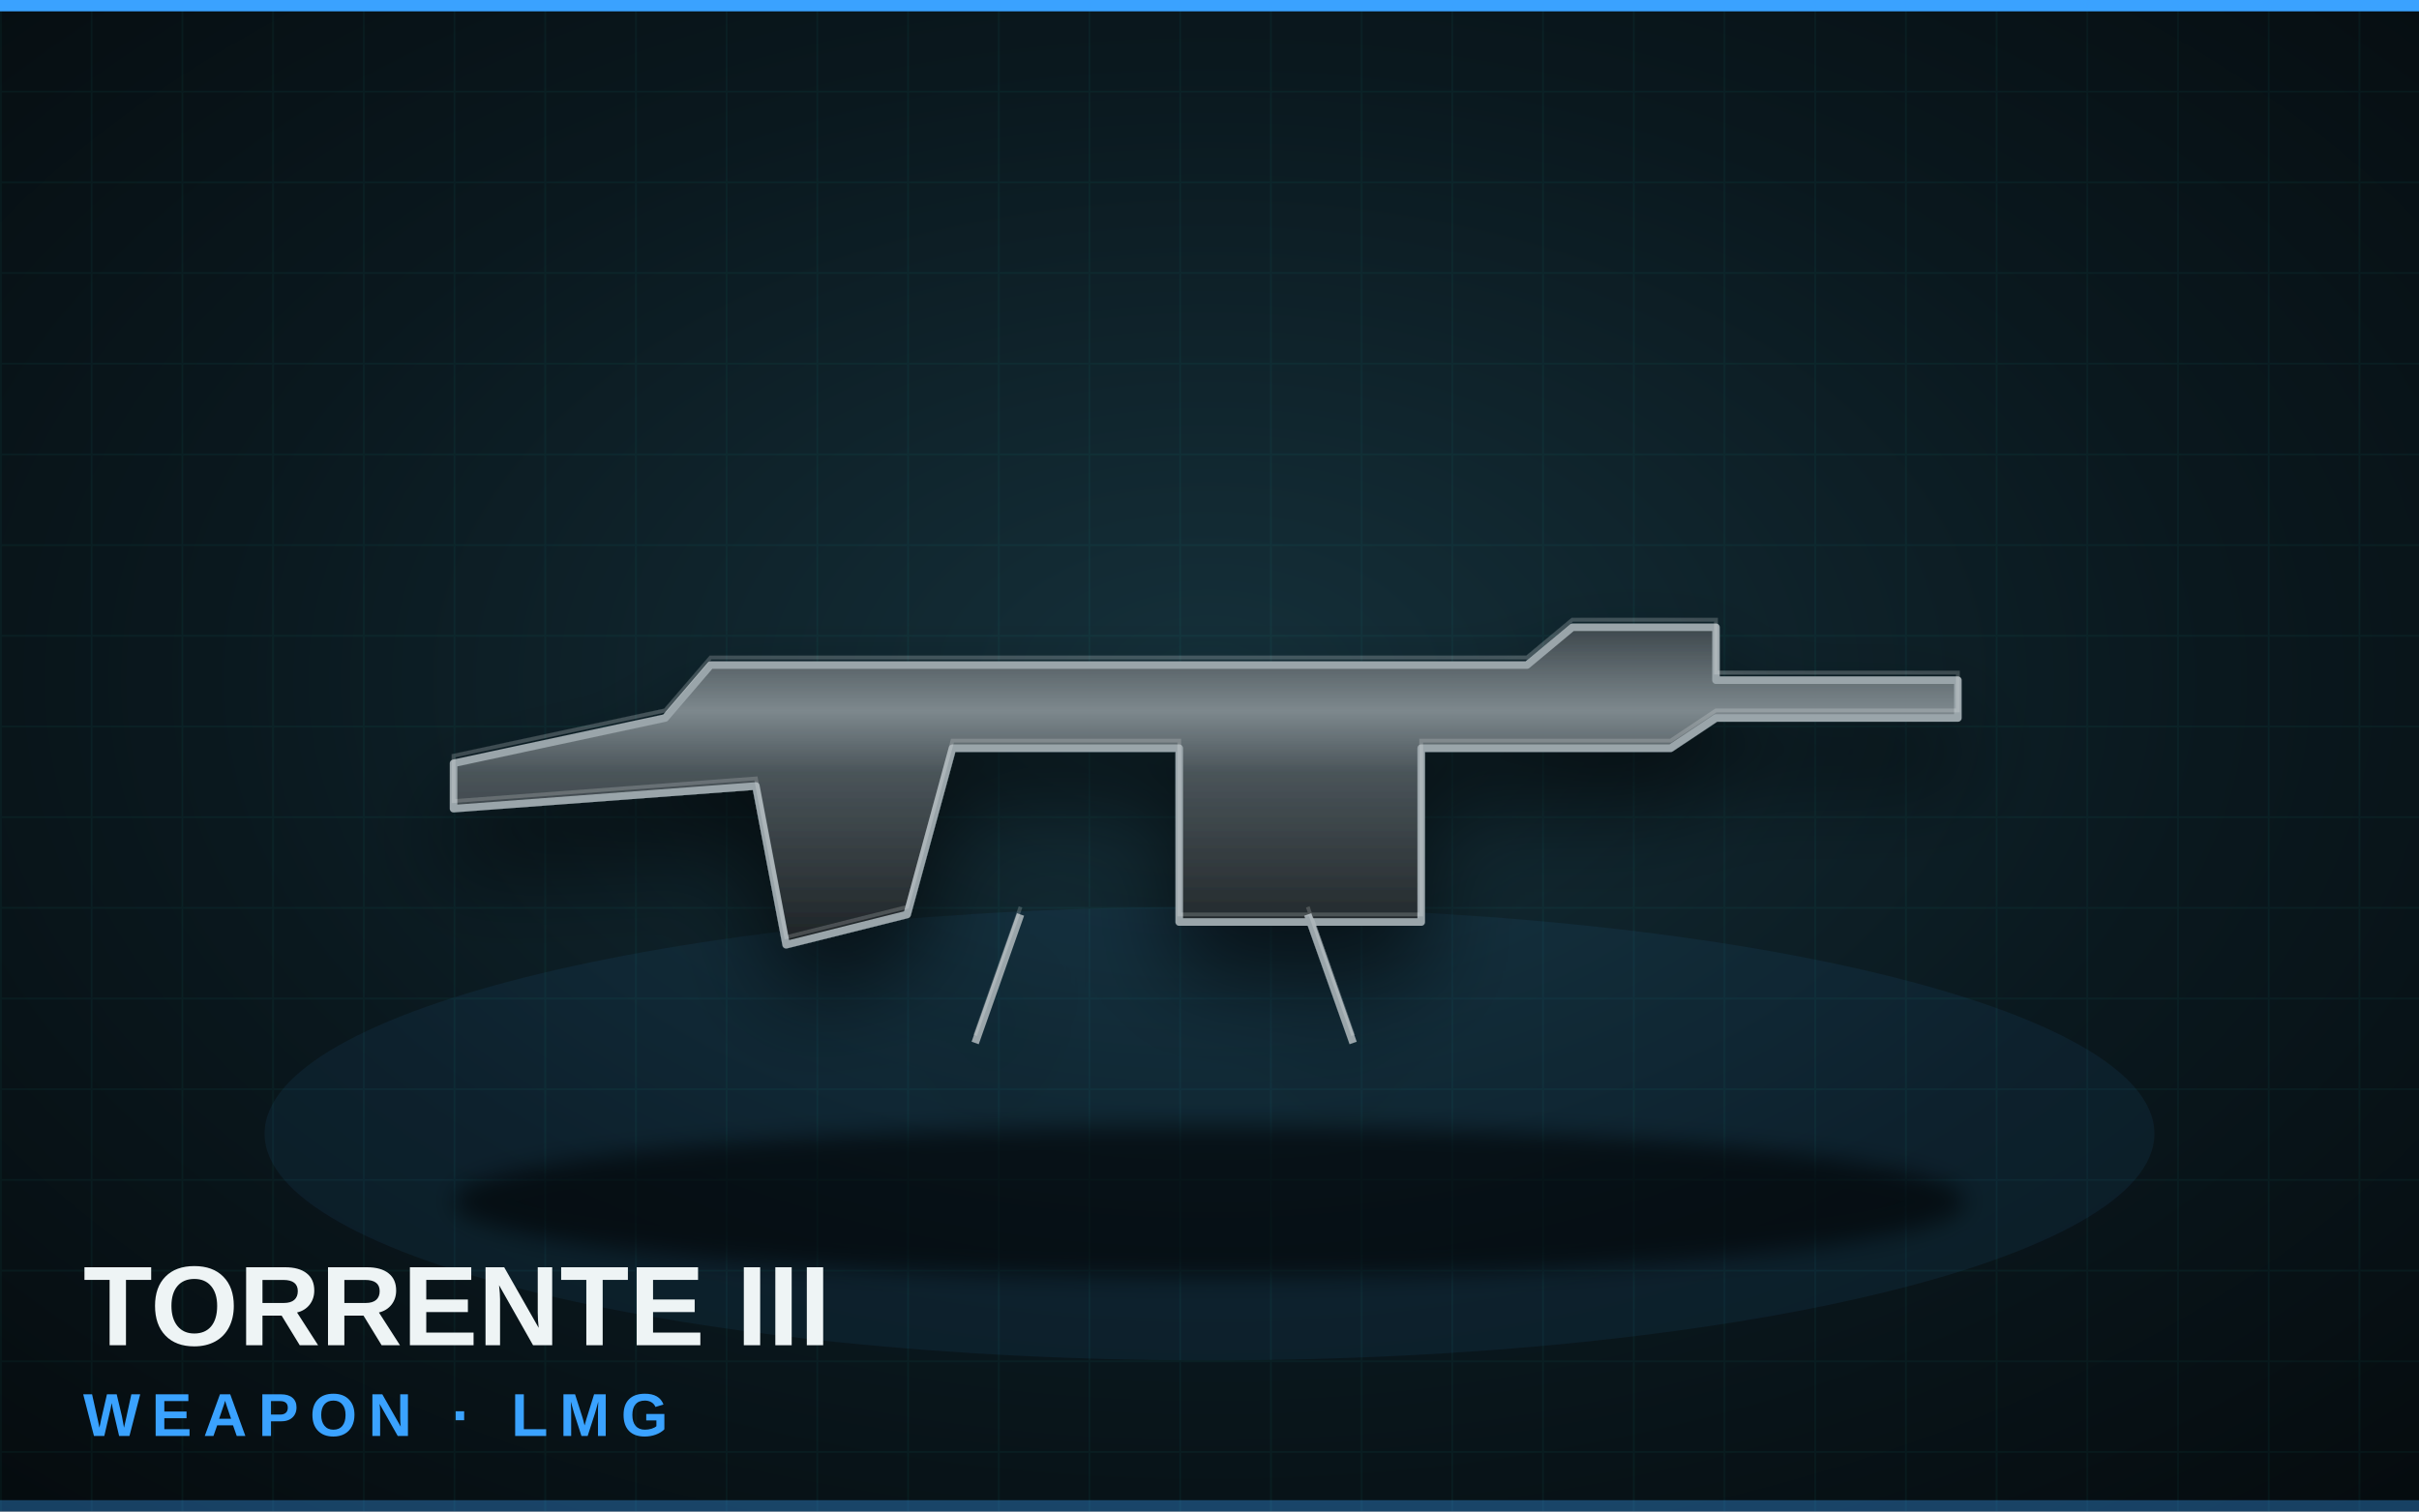
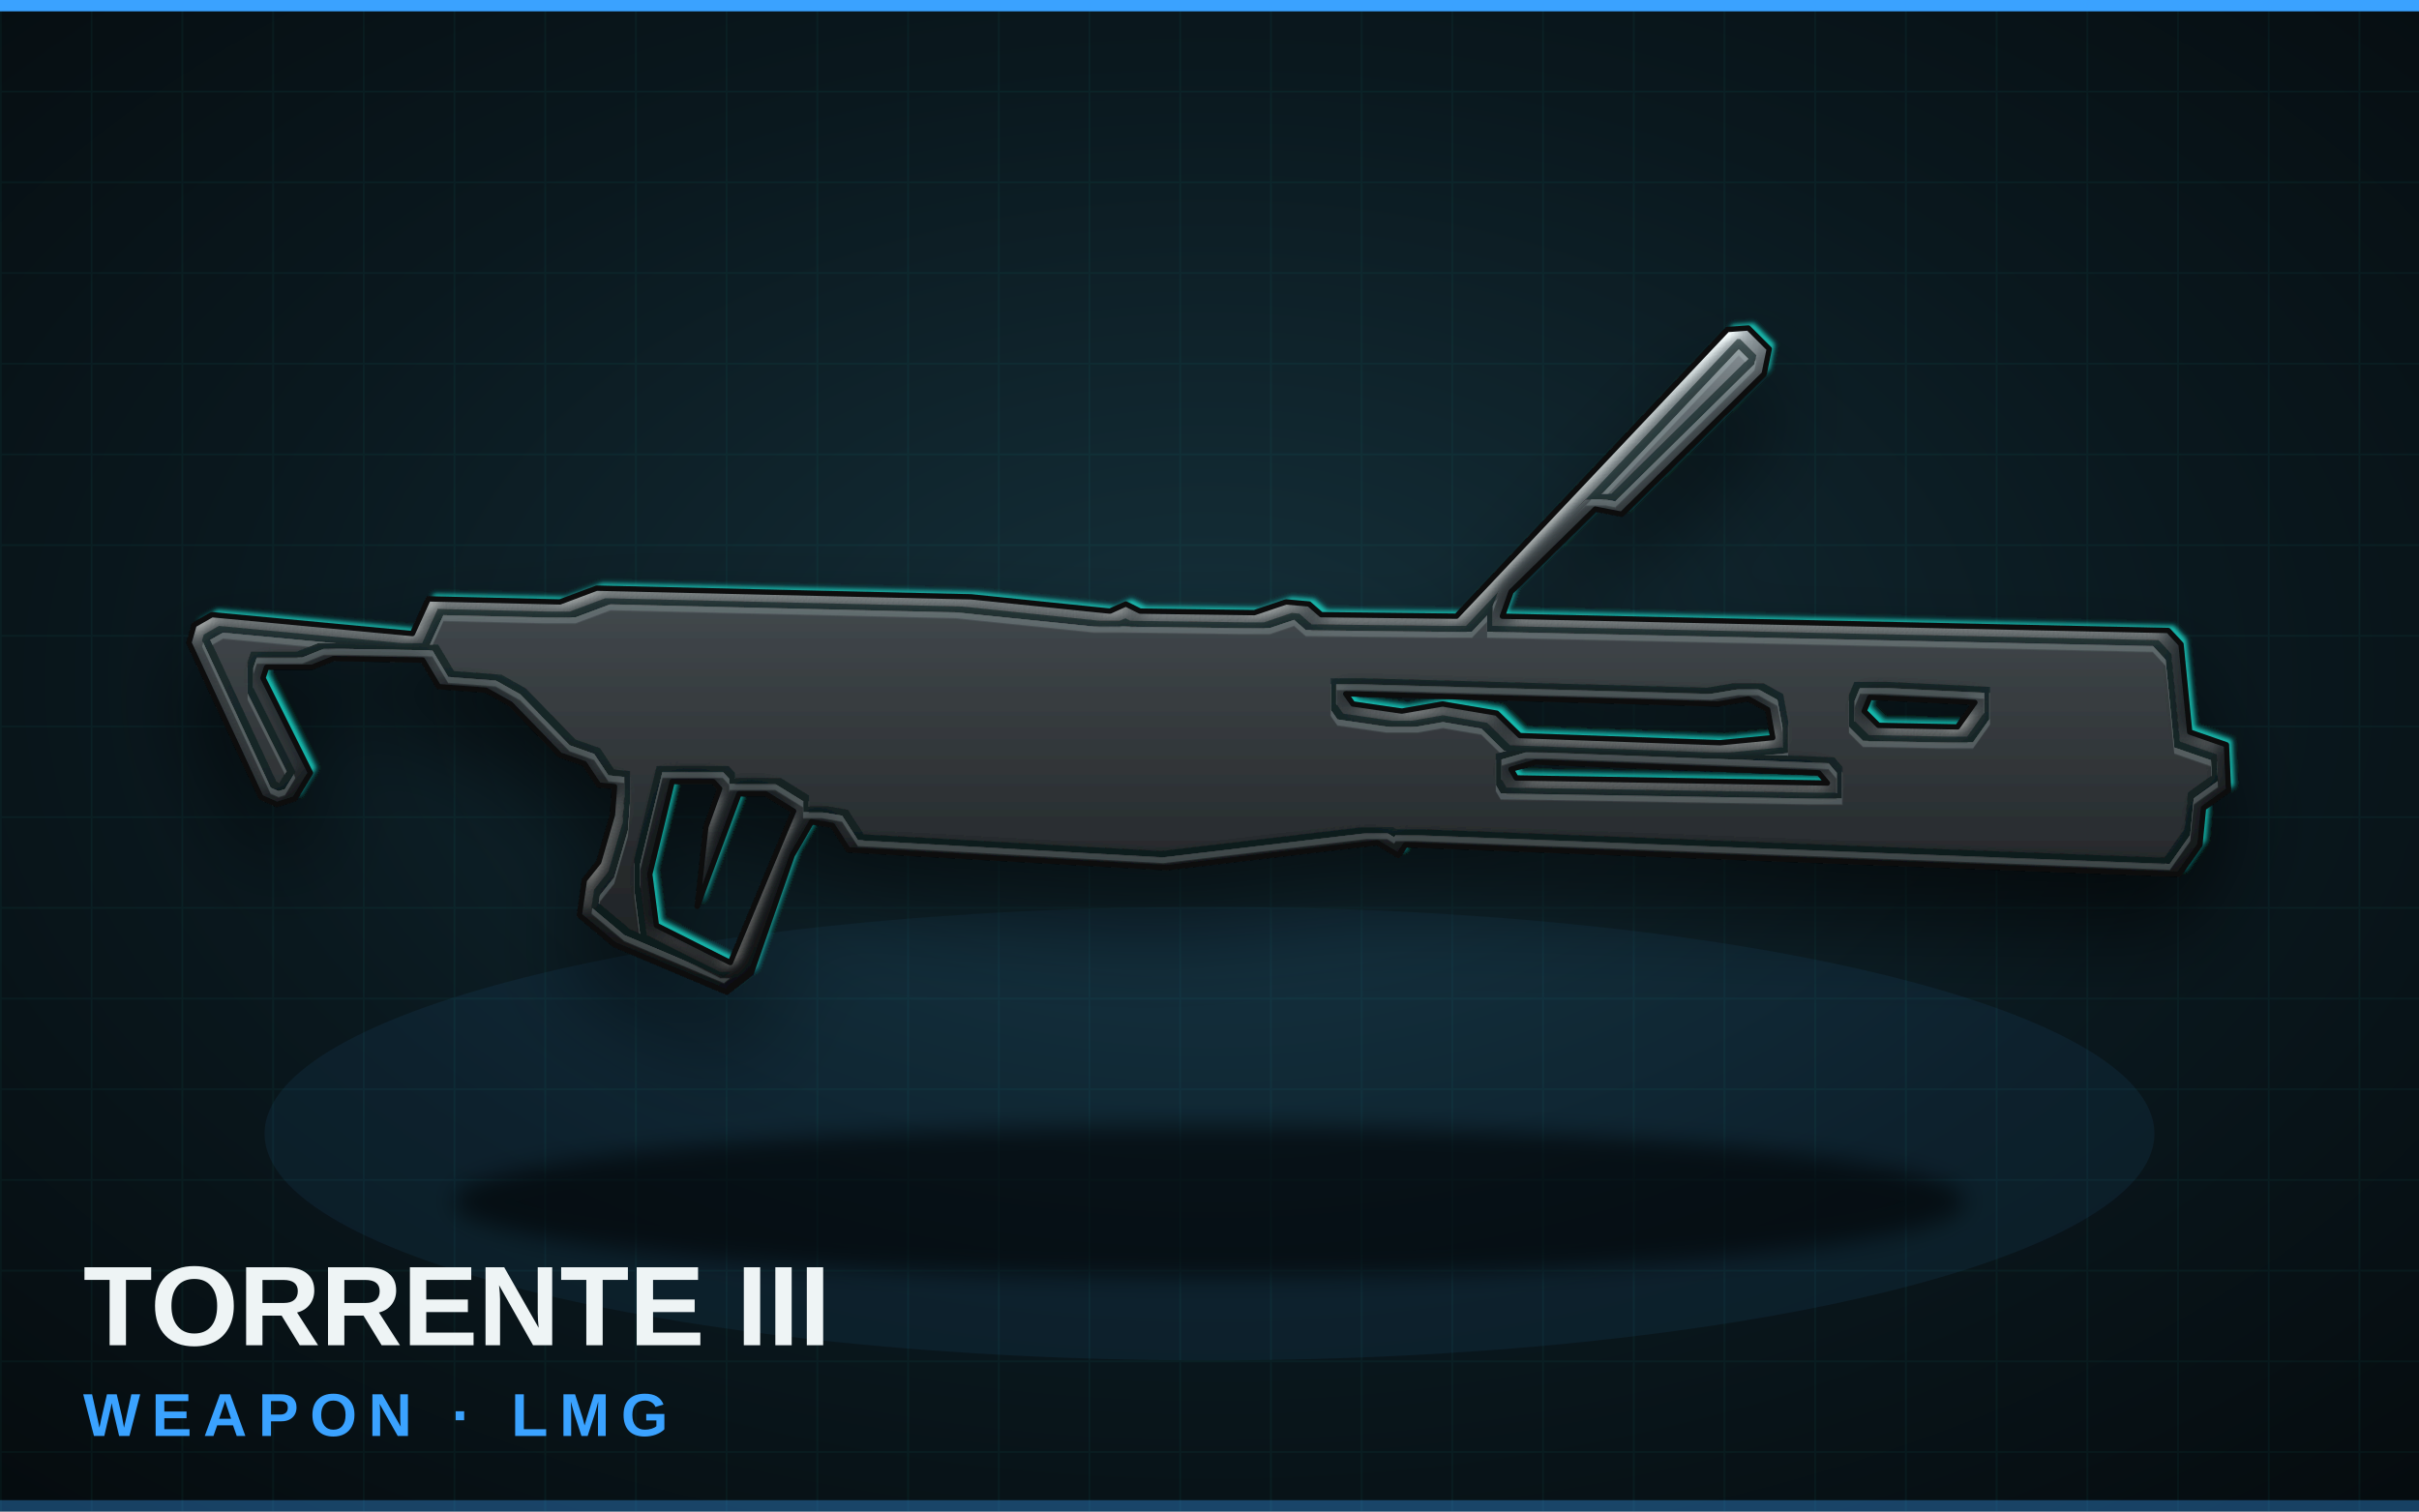
<svg xmlns="http://www.w3.org/2000/svg" viewBox="0 0 640 400" width="640" height="400">
  <defs>
    <radialGradient id="bg" cx="50%" cy="45%" r="75%">
      <stop offset="0" stop-color="#15303a" />
      <stop offset=".55" stop-color="#0a181e" />
      <stop offset="1" stop-color="#050b0e" />
    </radialGradient>
    <pattern id="grid" width="24" height="24" patternUnits="userSpaceOnUse">
      <path d="M24 0H0V24" fill="none" stroke="#19d3c5" stroke-opacity=".05" />
    </pattern>
    <linearGradient id="steelV" x1="0" y1="0" x2="0" y2="1">
      <stop offset="0" stop-color="#5b666c" />
      <stop offset=".18" stop-color="#e8eef0" />
      <stop offset=".32" stop-color="#b9c3c7" />
      <stop offset=".62" stop-color="#6b767c" />
      <stop offset=".85" stop-color="#3a4348" />
      <stop offset="1" stop-color="#252b2f" />
    </linearGradient>
    <linearGradient id="darkV" x1="0" y1="0" x2="0" y2="1">
      <stop offset="0" stop-color="#3e484d" />
      <stop offset=".2" stop-color="#7d888d" />
      <stop offset=".35" stop-color="#4a5459" />
      <stop offset=".75" stop-color="#1f2528" />
      <stop offset="1" stop-color="#121618" />
    </linearGradient>
    <linearGradient id="brassV" x1="0" y1="0" x2="0" y2="1">
      <stop offset="0" stop-color="#6b3f17" />
      <stop offset=".2" stop-color="#ffd38f" />
      <stop offset=".4" stop-color="#d1913f" />
      <stop offset=".75" stop-color="#7a4718" />
      <stop offset="1" stop-color="#3d220b" />
    </linearGradient>
    <linearGradient id="copperV" x1="0" y1="0" x2="0" y2="1">
      <stop offset="0" stop-color="#5a2a12" />
      <stop offset=".22" stop-color="#ffb07a" />
      <stop offset=".45" stop-color="#c8642c" />
      <stop offset="1" stop-color="#3a1607" />
    </linearGradient>
    <linearGradient id="whiteV" x1="0" y1="0" x2="0" y2="1">
      <stop offset="0" stop-color="#ffffff" />
      <stop offset=".5" stop-color="#dfe5e7" />
      <stop offset="1" stop-color="#9aa5aa" />
    </linearGradient>
    <linearGradient id="faceL" x1="0" y1="0" x2="1" y2="1">
      <stop offset="0" stop-color="#cfd7da" />
      <stop offset="1" stop-color="#6d787d" />
    </linearGradient>
    <linearGradient id="faceR" x1="0" y1="0" x2="1" y2="1">
      <stop offset="0" stop-color="#8b969b" />
      <stop offset="1" stop-color="#3a4348" />
    </linearGradient>
    <linearGradient id="faceT" x1="0" y1="0" x2="1" y2="0">
      <stop offset="0" stop-color="#eef3f4" />
      <stop offset="1" stop-color="#aab4b8" />
    </linearGradient>
    <linearGradient id="dfaceL" x1="0" y1="0" x2="1" y2="1">
      <stop offset="0" stop-color="#4f5a5f" />
      <stop offset="1" stop-color="#22282b" />
    </linearGradient>
    <linearGradient id="dfaceR" x1="0" y1="0" x2="1" y2="1">
      <stop offset="0" stop-color="#343c40" />
      <stop offset="1" stop-color="#14181a" />
    </linearGradient>
    <linearGradient id="dfaceT" x1="0" y1="0" x2="1" y2="0">
      <stop offset="0" stop-color="#6c777c" />
      <stop offset="1" stop-color="#3f484c" />
    </linearGradient>
    <radialGradient id="capFace" cx="40%" cy="38%" r="70%">
      <stop offset="0" stop-color="#cfd7da" />
      <stop offset=".6" stop-color="#5d686e" />
      <stop offset="1" stop-color="#20262a" />
    </radialGradient>
    <radialGradient id="specular" cx="50%" cy="50%" r="50%">
      <stop offset="0" stop-color="#fff" stop-opacity=".9" />
      <stop offset="1" stop-color="#fff" stop-opacity="0" />
    </radialGradient>
    <filter id="sh" x="-30%" y="-30%" width="160%" height="170%">
      <feDropShadow dx="0" dy="14" stdDeviation="12" flood-color="#000" flood-opacity=".6" />
    </filter>
    <filter id="glow" x="-50%" y="-50%" width="200%" height="200%">
      <feGaussianBlur stdDeviation="6" result="b" />
      <feMerge>
        <feMergeNode in="b" />
        <feMergeNode in="SourceGraphic" />
      </feMerge>
    </filter>
    <filter id="softglow" x="-50%" y="-50%" width="200%" height="200%">
      <feGaussianBlur stdDeviation="3" />
    </filter>
+     <linearGradient id="gunV" x1="0" y1="0" x2="0" y2="1">
+       <stop offset="0" stop-color="#8e999e" />
+       <stop offset=".12" stop-color="#5d686d" />
+       <stop offset=".45" stop-color="#363e42" />
+       <stop offset=".8" stop-color="#1c2124" />
+       <stop offset="1" stop-color="#121517" />
+     </linearGradient>
+     <filter id="metal" x="-5%" y="-10%" width="110%" height="130%" color-interpolation-filters="sRGB">
+       <feGaussianBlur in="SourceAlpha" stdDeviation="1.6" result="bump" />
+       <feSpecularLighting in="bump" surfaceScale="3.2" specularConstant=".95" specularExponent="22" lighting-color="#fff4e6" result="spec">
+         <feDistantLight azimuth="235" elevation="38" />
+       </feSpecularLighting>
+       <feComposite in="spec" in2="SourceAlpha" operator="in" result="specIn" />
+       <feDiffuseLighting in="bump" surfaceScale="3.2" diffuseConstant="1.05" lighting-color="#ffffff" result="diff">
+         <feDistantLight azimuth="235" elevation="50" />
+       </feDiffuseLighting>
+       <feComposite in="SourceGraphic" in2="diff" operator="arithmetic" k1="1.15" k2="0" k3="0" k4="0" result="lit" />
+       <feComposite in="lit" in2="SourceAlpha" operator="in" result="litIn" />
+       <feComposite in="litIn" in2="specIn" operator="arithmetic" k1="0" k2="1" k3=".55" k4="0" />
+     </filter>
+     <filter id="inset" x="-5%" y="-10%" width="110%" height="130%">
+       <feMorphology in="SourceAlpha" operator="erode" radius="5" result="e" />
+       <feMorphology in="e" operator="erode" radius="1" result="e2" />
+       <feComposite in="e" in2="e2" operator="out" result="ln" />
+       <feOffset in="ln" dy="1.2" result="lo" />
+       <feComposite in="lo" in2="ln" operator="out" result="hl" />
+       <feFlood flood-color="#05080a" flood-opacity=".55" />
+       <feComposite in2="ln" operator="in" result="dk" />
+       <feFlood flood-color="#cfe3e6" flood-opacity=".22" />
+       <feComposite in2="hl" operator="in" result="lt" />
+       <feMerge>
+         <feMergeNode in="dk" />
+         <feMergeNode in="lt" />
+       </feMerge>
+     </filter>
+     <filter id="rim" x="-5%" y="-15%" width="110%" height="130%">
+       <feOffset in="SourceAlpha" dx="1.1" dy="-1.0" result="o" />
+       <feComposite in="o" in2="SourceAlpha" operator="out" result="r" />
+       <feGaussianBlur in="r" stdDeviation=".45" result="rb" />
+       <feFlood flood-color="#19d3c5" flood-opacity=".85" />
+       <feComposite in2="rb" operator="in" />
+     </filter>
  </defs>
  <rect width="640" height="400" fill="url(#bg)" />
  <rect width="640" height="400" fill="url(#grid)" />
  <ellipse cx="320" cy="300" rx="250" ry="60" fill="#3aa2ff" opacity=".07" />
  <ellipse cx="320" cy="318" rx="200" ry="20" fill="#000" opacity=".55" filter="url(#softglow)" />
  <g filter="url(#sh)">
-     <g transform="translate(120 130)">
-       <path d="M0 72 L56 60 L68 46 L284 46 L296 36 L334 36 L334 50 L398 50 L398 60 L334 60 L322 68 L256 68 L256 114 L192 114 L192 68 L132 68 L120 112 L88 120 L80 78 L0 84 Z M150 112 l-12 34 M226 112 l12 34" fill="url(#darkV)" stroke="#9aa5aa" stroke-width="2" stroke-linejoin="round" />
-       <path d="M0 72 L56 60 L68 46 L284 46 L296 36 L334 36 L334 50 L398 50 L398 60 L334 60 L322 68 L256 68 L256 114 L192 114 L192 68 L132 68 L120 112 L88 120 L80 78 L0 84 Z M150 112 l-12 34 M226 112 l12 34" fill="none" stroke="#fff" stroke-opacity=".18" stroke-width="1" transform="translate(0 -2)" />
+     <g transform="translate(50.0 86.8) scale(1.350)">
+       <path d="M399.7 90.6 L399.3 81.7 L392.1 79.2 L390.4 62.0 L387.9 59.3 L257.4 56.5 L259.1 51.7 L275.6 35.5 L280.8 36.5 L308.7 9.0 L309.7 4.1 L305.6 0.0 L301.5 0.3 L248.4 56.5 L221.9 56.2 L219.5 54.1 L215.0 53.7 L208.8 55.8 L186.4 55.5 L183.6 54.1 L180.5 55.5 L153.3 52.7 L79.9 51.0 L72.7 53.7 L46.9 53.1 L43.8 59.9 L4.5 56.2 L1.0 58.2 L0.0 61.7 L14.1 92.0 L17.2 93.4 L20.7 92.3 L23.8 87.2 L14.5 68.6 L15.2 66.5 L24.1 66.5 L28.3 64.8 L45.8 65.1 L48.9 70.3 L58.2 71.0 L63.0 73.7 L72.7 83.7 L77.5 85.4 L80.3 89.6 L83.4 89.9 L83.0 95.4 L80.3 104.7 L77.5 108.2 L76.5 115.1 L83.4 120.9 L105.4 130.2 L110.2 126.4 L118.2 103.4 L122.0 96.8 L126.1 97.5 L129.2 102.3 L191.6 105.8 L232.9 100.9 L237.0 103.4 L238.4 101.3 L390.0 107.1 L394.1 101.3 L394.8 94.1 Z M94.7 88.9 L102.7 88.9 L104.0 90.3 L101.3 97.8 L99.6 113.4 L107.8 91.3 L113.0 91.3 L118.5 94.7 L106.1 124.4 L91.6 117.1 L90.3 107.1 Z M259.1 86.5 L263.9 85.1 L319.4 87.2 L321.1 89.2 L260.1 88.2 Z M328.3 75.1 L329.4 72.4 L350.0 73.4 L346.6 78.2 L331.1 77.9 Z M226.7 71.7 L299.7 73.7 L305.6 72.7 L309.4 74.8 L310.4 80.3 L300.1 81.3 L260.8 79.9 L256.3 75.5 L245.7 73.7 L237.7 75.1 L228.1 73.7 Z" fill="#000" fill-rule="evenodd" filter="url(#rim)" />
+     </g>
+     <g transform="translate(50.0 86.8) scale(1.350)">
+       <path d="M399.7 90.6 L399.3 81.7 L392.1 79.2 L390.4 62.0 L387.9 59.3 L257.4 56.5 L259.1 51.7 L275.6 35.5 L280.8 36.5 L308.7 9.0 L309.7 4.1 L305.6 0.0 L301.5 0.3 L248.4 56.5 L221.9 56.2 L219.5 54.1 L215.0 53.7 L208.8 55.8 L186.4 55.5 L183.6 54.1 L180.5 55.5 L153.3 52.7 L79.9 51.0 L72.7 53.7 L46.9 53.1 L43.8 59.9 L4.5 56.2 L1.0 58.2 L0.0 61.7 L14.1 92.0 L17.2 93.4 L20.7 92.3 L23.8 87.2 L14.5 68.6 L15.2 66.5 L24.1 66.5 L28.3 64.8 L45.8 65.1 L48.9 70.3 L58.2 71.0 L63.0 73.7 L72.7 83.7 L77.5 85.4 L80.3 89.6 L83.4 89.9 L83.0 95.4 L80.3 104.7 L77.5 108.2 L76.5 115.1 L83.4 120.9 L105.4 130.2 L110.2 126.4 L118.2 103.4 L122.0 96.8 L126.1 97.5 L129.2 102.3 L191.6 105.8 L232.9 100.9 L237.0 103.4 L238.4 101.3 L390.0 107.1 L394.1 101.3 L394.8 94.1 Z M94.7 88.9 L102.7 88.9 L104.0 90.3 L101.3 97.8 L99.6 113.4 L107.8 91.3 L113.0 91.3 L118.5 94.7 L106.1 124.4 L91.6 117.1 L90.3 107.1 Z M259.1 86.5 L263.9 85.1 L319.4 87.2 L321.1 89.2 L260.1 88.2 Z M328.3 75.1 L329.4 72.4 L350.0 73.4 L346.6 78.2 L331.1 77.9 Z M226.7 71.7 L299.7 73.7 L305.6 72.7 L309.4 74.8 L310.4 80.3 L300.1 81.3 L260.8 79.9 L256.3 75.5 L245.7 73.7 L237.7 75.1 L228.1 73.7 Z" fill="url(#gunV)" fill-rule="evenodd" filter="url(#metal)" />
+       <path d="M399.7 90.6 L399.3 81.7 L392.1 79.2 L390.4 62.0 L387.9 59.3 L257.4 56.5 L259.1 51.7 L275.6 35.5 L280.8 36.5 L308.7 9.0 L309.7 4.1 L305.6 0.0 L301.5 0.3 L248.4 56.5 L221.9 56.2 L219.5 54.1 L215.0 53.7 L208.8 55.8 L186.4 55.5 L183.6 54.1 L180.5 55.5 L153.3 52.7 L79.9 51.0 L72.7 53.7 L46.9 53.1 L43.8 59.9 L4.5 56.2 L1.0 58.2 L0.0 61.7 L14.1 92.0 L17.2 93.4 L20.7 92.3 L23.8 87.2 L14.5 68.6 L15.2 66.5 L24.1 66.5 L28.3 64.8 L45.8 65.1 L48.9 70.3 L58.2 71.0 L63.0 73.7 L72.7 83.7 L77.5 85.4 L80.3 89.6 L83.4 89.9 L83.0 95.4 L80.3 104.7 L77.5 108.2 L76.5 115.1 L83.4 120.9 L105.4 130.2 L110.2 126.4 L118.2 103.4 L122.0 96.8 L126.1 97.5 L129.2 102.3 L191.6 105.8 L232.9 100.9 L237.0 103.4 L238.4 101.3 L390.0 107.1 L394.1 101.3 L394.8 94.1 Z M94.7 88.9 L102.7 88.9 L104.0 90.3 L101.3 97.8 L99.6 113.4 L107.8 91.3 L113.0 91.3 L118.5 94.7 L106.1 124.4 L91.6 117.1 L90.3 107.1 Z M259.1 86.5 L263.9 85.1 L319.4 87.2 L321.1 89.2 L260.1 88.2 Z M328.3 75.1 L329.4 72.4 L350.0 73.4 L346.6 78.2 L331.1 77.9 Z M226.7 71.7 L299.7 73.7 L305.6 72.7 L309.4 74.8 L310.4 80.3 L300.1 81.3 L260.8 79.9 L256.3 75.5 L245.7 73.7 L237.7 75.1 L228.1 73.7 Z" fill="#000" fill-rule="evenodd" filter="url(#inset)" />
+       <path d="M399.7 90.6 L399.3 81.7 L392.1 79.2 L390.4 62.0 L387.9 59.3 L257.4 56.5 L259.1 51.7 L275.6 35.5 L280.8 36.5 L308.7 9.0 L309.7 4.1 L305.6 0.0 L301.5 0.3 L248.4 56.5 L221.9 56.2 L219.5 54.1 L215.0 53.7 L208.8 55.8 L186.4 55.5 L183.6 54.1 L180.5 55.5 L153.3 52.7 L79.9 51.0 L72.7 53.7 L46.9 53.1 L43.8 59.9 L4.5 56.2 L1.0 58.2 L0.0 61.7 L14.1 92.0 L17.2 93.4 L20.7 92.3 L23.8 87.2 L14.5 68.6 L15.2 66.5 L24.1 66.5 L28.3 64.8 L45.8 65.1 L48.9 70.3 L58.2 71.0 L63.0 73.7 L72.7 83.7 L77.5 85.4 L80.3 89.6 L83.4 89.9 L83.0 95.4 L80.3 104.7 L77.5 108.2 L76.5 115.1 L83.4 120.9 L105.4 130.2 L110.2 126.4 L118.2 103.4 L122.0 96.8 L126.1 97.5 L129.2 102.3 L191.6 105.8 L232.9 100.9 L237.0 103.4 L238.4 101.3 L390.0 107.1 L394.1 101.3 L394.8 94.1 Z M94.7 88.9 L102.7 88.9 L104.0 90.3 L101.3 97.8 L99.6 113.4 L107.8 91.3 L113.0 91.3 L118.5 94.7 L106.1 124.4 L91.6 117.1 L90.3 107.1 Z M259.1 86.5 L263.9 85.1 L319.4 87.2 L321.1 89.2 L260.1 88.2 Z M328.3 75.1 L329.4 72.4 L350.0 73.4 L346.6 78.2 L331.1 77.9 Z M226.7 71.7 L299.7 73.7 L305.6 72.7 L309.4 74.8 L310.4 80.3 L300.1 81.3 L260.8 79.9 L256.3 75.5 L245.7 73.7 L237.7 75.1 L228.1 73.7 Z" fill="none" stroke="#0a0d0f" stroke-width="1.04" stroke-linejoin="round" />
    </g>
  </g>
  <path d="M0 0H640V3H0Z" fill="#3aa2ff" />
  <path d="M0 397H640V400H0Z" fill="#3aa2ff" opacity=".35" />
  <text x="22" y="380" font-family="'Barlow Condensed','Arial Narrow','Helvetica Neue',Arial,sans-serif" font-size="16" font-weight="700" letter-spacing="3" fill="#3aa2ff">WEAPON · LMG</text>
  <text x="22" y="356" font-family="'Barlow Condensed','Arial Narrow','Helvetica Neue',Arial,sans-serif" font-size="30" font-weight="800" fill="#eef4f5">TORRENTE III</text>
</svg>
